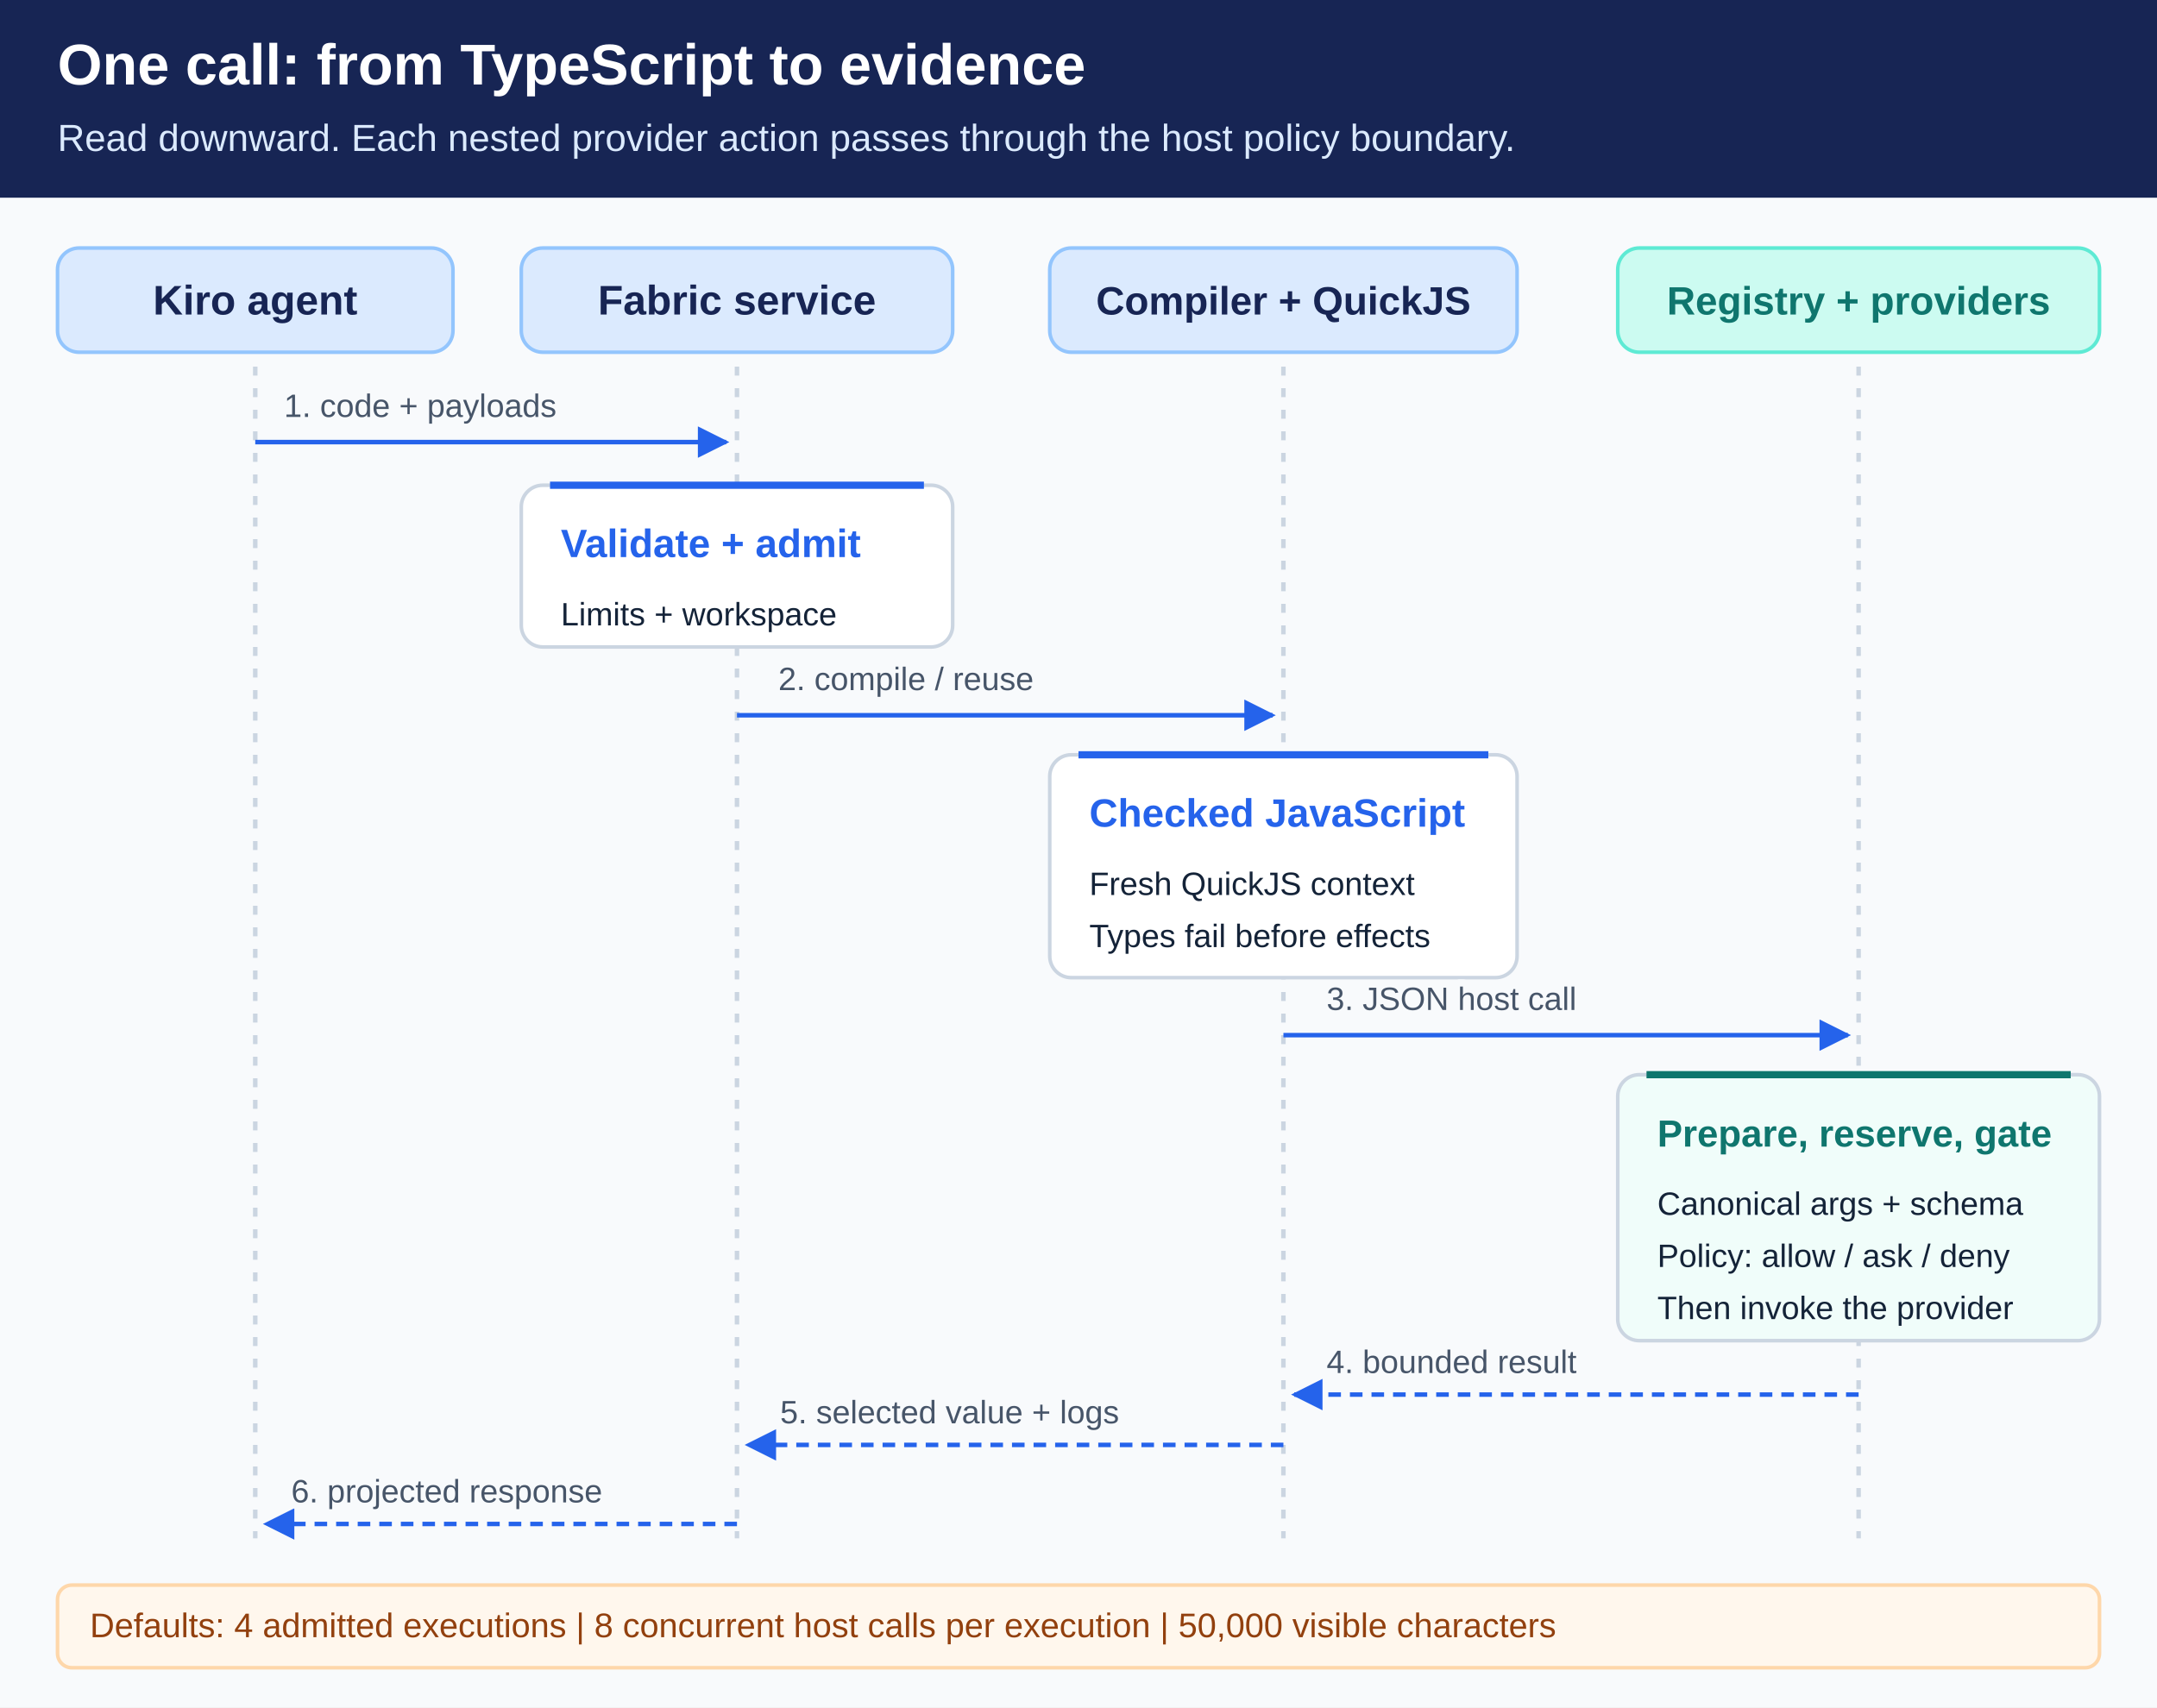
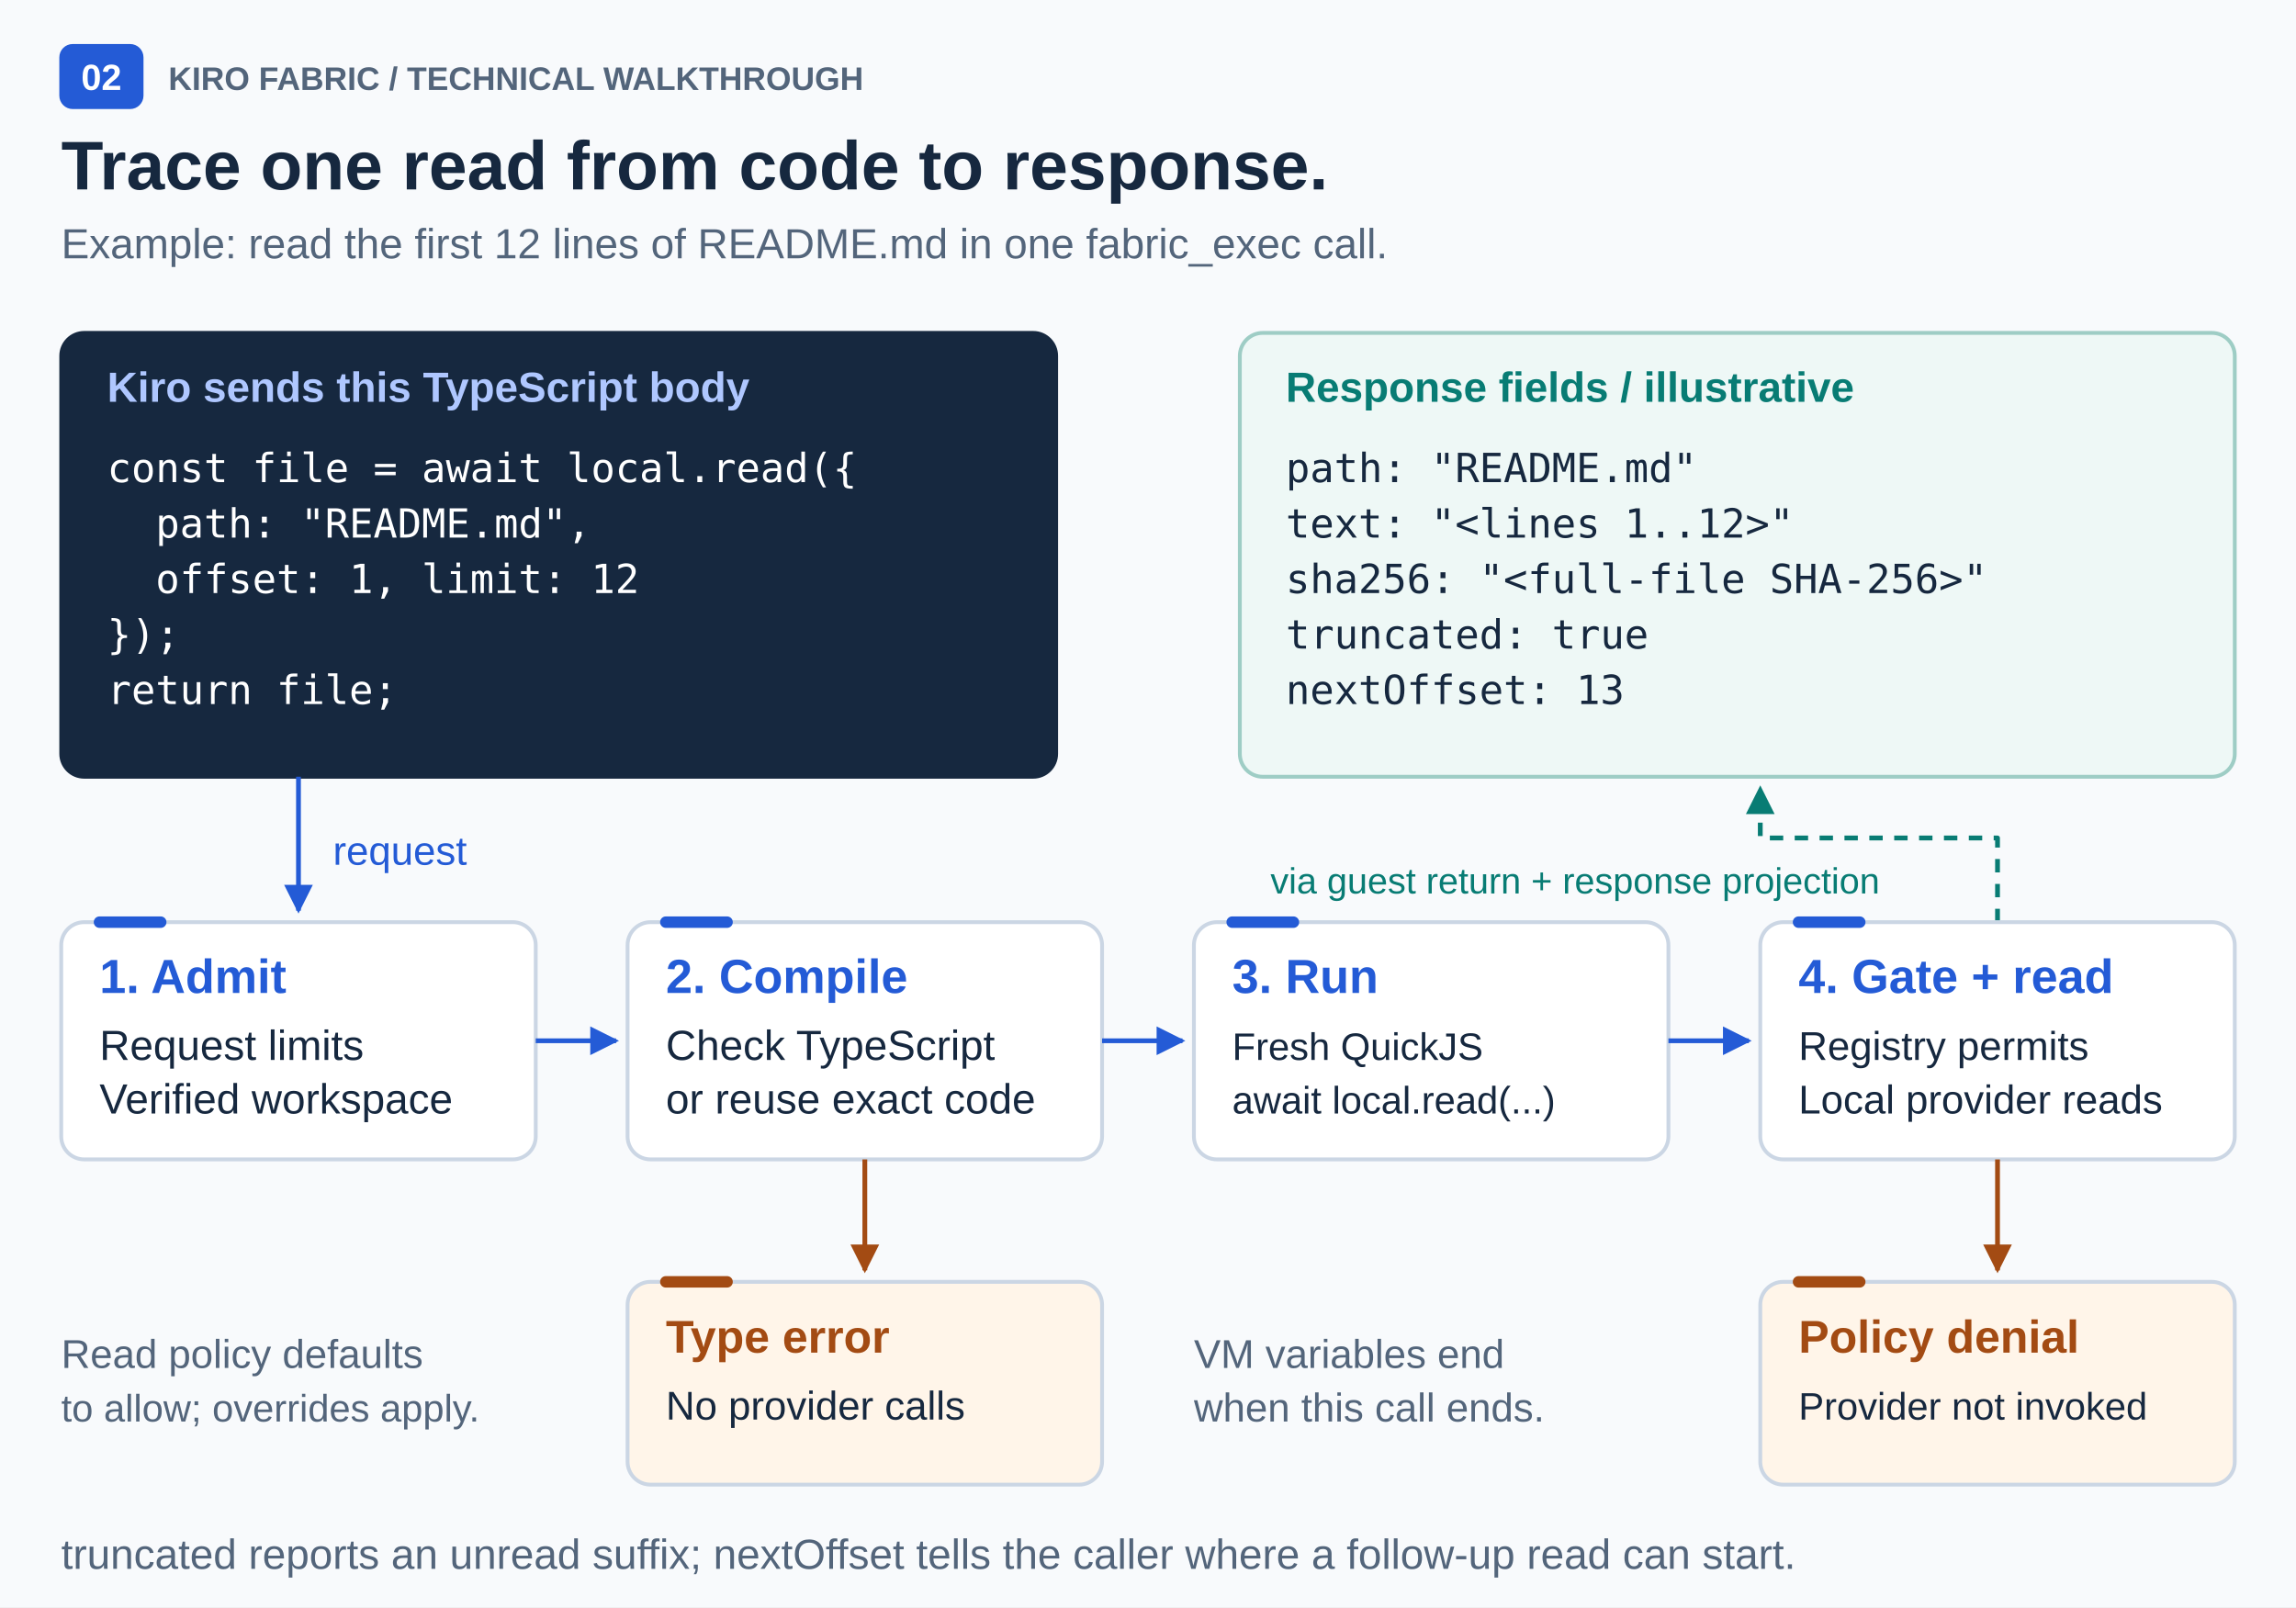
- <svg xmlns="http://www.w3.org/2000/svg" width="1200" height="950" viewBox="0 0 1200 950" role="img" aria-labelledby="title desc">
+ <svg xmlns="http://www.w3.org/2000/svg" width="1200" height="840" viewBox="0 0 1200 840" role="img" aria-labelledby="title desc">
  <defs>
-     <marker id="arrow" viewBox="0 0 10 10" refX="9" refY="5" markerWidth="7" markerHeight="7" orient="auto">
-       <path d="M0 0 10 5 0 10Z" fill="#2563eb" />
+     <marker id="call" viewBox="0 0 10 10" refX="9" refY="5" markerWidth="6" markerHeight="6" orient="auto">
+       <path d="M0 0 10 5 0 10Z" fill="#245bd6" />
+     </marker>
+     <marker id="reply" viewBox="0 0 10 10" refX="9" refY="5" markerWidth="6" markerHeight="6" orient="auto">
+       <path d="M0 0 10 5 0 10Z" fill="#087c74" />
+     </marker>
+     <marker id="stop" viewBox="0 0 10 10" refX="9" refY="5" markerWidth="6" markerHeight="6" orient="auto">
+       <path d="M0 0 10 5 0 10Z" fill="#a34b13" />
+     </marker>
+     <marker id="neutral" viewBox="0 0 10 10" refX="9" refY="5" markerWidth="6" markerHeight="6" orient="auto">
+       <path d="M0 0 10 5 0 10Z" fill="#53657b" />
    </marker>
  </defs>
-   <rect width="1200" height="950" fill="#f8fafc" />
-   <path d="M0 0H1200V110H0Z" fill="#172554" />
-   <text x="32" y="47" font-family="Arial,Helvetica,sans-serif" font-size="32" font-weight="700" fill="#ffffff" text-anchor="start">One call: from TypeScript to evidence</text>
-   <text x="32" y="84" font-family="Arial,Helvetica,sans-serif" font-size="21" font-weight="400" fill="#dbeafe" text-anchor="start">Read downward. Each nested provider action passes through the host policy boundary.</text>
-   <rect x="32" y="138" width="220" height="58" rx="12" fill="#dbeafe" stroke="#93c5fd" stroke-width="2" />
-   <rect x="290" y="138" width="240" height="58" rx="12" fill="#dbeafe" stroke="#93c5fd" stroke-width="2" />
-   <rect x="584" y="138" width="260" height="58" rx="12" fill="#dbeafe" stroke="#93c5fd" stroke-width="2" />
-   <rect x="900" y="138" width="268" height="58" rx="12" fill="#ccfbf1" stroke="#5eead4" stroke-width="2" />
-   <text x="142" y="175" font-family="Arial,Helvetica,sans-serif" font-size="23" font-weight="700" fill="#172554" text-anchor="middle">Kiro agent</text>
-   <text x="410" y="175" font-family="Arial,Helvetica,sans-serif" font-size="23" font-weight="700" fill="#172554" text-anchor="middle">Fabric service</text>
-   <text x="714" y="175" font-family="Arial,Helvetica,sans-serif" font-size="22" font-weight="700" fill="#172554" text-anchor="middle">Compiler + QuickJS</text>
-   <text x="1034" y="175" font-family="Arial,Helvetica,sans-serif" font-size="22" font-weight="700" fill="#0f766e" text-anchor="middle">Registry + providers</text>
-   <path d="M142 204 V856" fill="none" stroke="#cbd5e1" stroke-width="2.5" stroke-linejoin="round" stroke-dasharray="5 7" />
-   <path d="M410 204 V856" fill="none" stroke="#cbd5e1" stroke-width="2.5" stroke-linejoin="round" stroke-dasharray="5 7" />
-   <path d="M714 204 V856" fill="none" stroke="#cbd5e1" stroke-width="2.5" stroke-linejoin="round" stroke-dasharray="5 7" />
-   <path d="M1034 204 V856" fill="none" stroke="#cbd5e1" stroke-width="2.5" stroke-linejoin="round" stroke-dasharray="5 7" />
-   <path d="M142 246 H404" fill="none" stroke="#2563eb" stroke-width="2.5" stroke-linejoin="round" marker-end="url(#arrow)" />
-   <g>
-     <text paint-order="stroke" stroke="#f8fafc" stroke-width="8" stroke-linejoin="round" x="158" y="232" font-family="Arial,Helvetica,sans-serif" font-size="18" font-weight="400" fill="#475569" text-anchor="start">1. code + payloads</text>
+   <rect width="1200" height="840" fill="#f8fafc" />
+   <rect x="32" y="24" width="42" height="32" rx="6" fill="#245bd6" stroke="#245bd6" stroke-width="2" />
+   <text xml:space="preserve" x="53" y="47" font-family="Arial,Helvetica,sans-serif" font-size="19" font-weight="700" fill="white" text-anchor="middle">02</text>
+   <text xml:space="preserve" x="88" y="47" font-family="Arial,Helvetica,sans-serif" font-size="17" font-weight="700" fill="#53657b" text-anchor="start">KIRO FABRIC / TECHNICAL WALKTHROUGH</text>
+   <text xml:space="preserve" x="32" y="99" font-family="Arial,Helvetica,sans-serif" font-size="36" font-weight="700" fill="#16283f" text-anchor="start">Trace one read from code to response.</text>
+   <text xml:space="preserve" x="32" y="135" font-family="Arial,Helvetica,sans-serif" font-size="22" font-weight="400" fill="#53657b" text-anchor="start">Example: read the first 12 lines of README.md in one fabric_exec call.</text>
+   <g data-bounds="32 174 520 232">
+     <rect x="32" y="174" width="520" height="232" rx="12" fill="#16283f" stroke="#16283f" stroke-width="2" />
+     <text xml:space="preserve" x="56" y="210" font-family="Arial,Helvetica,sans-serif" font-size="22" font-weight="700" fill="#afc7ff" text-anchor="start">Kiro sends this TypeScript body</text>
+     <text xml:space="preserve" x="56" y="252" font-family="Menlo,Consolas,monospace" font-size="21" font-weight="400" fill="#ffffff" text-anchor="start">const file = await local.read({</text>
+     <text xml:space="preserve" x="56" y="281" font-family="Menlo,Consolas,monospace" font-size="21" font-weight="400" fill="#ffffff" text-anchor="start">  path: "README.md",</text>
+     <text xml:space="preserve" x="56" y="310" font-family="Menlo,Consolas,monospace" font-size="21" font-weight="400" fill="#ffffff" text-anchor="start">  offset: 1, limit: 12</text>
+     <text xml:space="preserve" x="56" y="339" font-family="Menlo,Consolas,monospace" font-size="21" font-weight="400" fill="#ffffff" text-anchor="start">});</text>
+     <text xml:space="preserve" x="56" y="368" font-family="Menlo,Consolas,monospace" font-size="21" font-weight="400" fill="#ffffff" text-anchor="start">return file;</text>
  </g>
-   <g data-card="true">
-     <rect x="290" y="270" width="240" height="90" rx="12" fill="#ffffff" stroke="#cbd5e1" stroke-width="2" />
-     <path d="M306 270 H514" stroke="#2563eb" stroke-width="4" />
-     <text x="312" y="310" font-family="Arial,Helvetica,sans-serif" font-size="22" font-weight="700" fill="#2563eb" text-anchor="start">Validate + admit</text>
-     <text x="312" y="348" font-family="Arial,Helvetica,sans-serif" font-size="18" font-weight="400" fill="#142338" text-anchor="start">Limits + workspace</text>
+   <g data-bounds="648 174 520 232">
+     <rect x="648" y="174" width="520" height="232" rx="12" fill="#eef8f6" stroke="#9ecdc5" stroke-width="2" />
+     <text xml:space="preserve" x="672" y="210" font-family="Arial,Helvetica,sans-serif" font-size="22" font-weight="700" fill="#087c74" text-anchor="start">Response fields / illustrative</text>
+     <text xml:space="preserve" x="672" y="252" font-family="Menlo,Consolas,monospace" font-size="21" font-weight="400" fill="#16283f" text-anchor="start">path: "README.md"</text>
+     <text xml:space="preserve" x="672" y="281" font-family="Menlo,Consolas,monospace" font-size="21" font-weight="400" fill="#16283f" text-anchor="start">text: "&lt;lines 1..12&gt;"</text>
+     <text xml:space="preserve" x="672" y="310" font-family="Menlo,Consolas,monospace" font-size="21" font-weight="400" fill="#16283f" text-anchor="start">sha256: "&lt;full-file SHA-256&gt;"</text>
+     <text xml:space="preserve" x="672" y="339" font-family="Menlo,Consolas,monospace" font-size="21" font-weight="400" fill="#16283f" text-anchor="start">truncated: true</text>
+     <text xml:space="preserve" x="672" y="368" font-family="Menlo,Consolas,monospace" font-size="21" font-weight="400" fill="#16283f" text-anchor="start">nextOffset: 13</text>
  </g>
-   <path d="M410 398 H708" fill="none" stroke="#2563eb" stroke-width="2.5" stroke-linejoin="round" marker-end="url(#arrow)" />
-   <g>
-     <text paint-order="stroke" stroke="#f8fafc" stroke-width="8" stroke-linejoin="round" x="433" y="384" font-family="Arial,Helvetica,sans-serif" font-size="18" font-weight="400" fill="#475569" text-anchor="start">2. compile / reuse</text>
+   <path d="M156 406 V476" fill="none" stroke="#245bd6" stroke-width="2.5" stroke-linejoin="round" marker-end="url(#call)" />
+   <text paint-order="stroke" stroke="#f8fafc" stroke-width="7" stroke-linejoin="round" xml:space="preserve" x="174" y="452" font-family="Arial,Helvetica,sans-serif" font-size="21" font-weight="400" fill="#245bd6" text-anchor="start">request</text>
+   <path d="M1044 482 V438 H920 V412" fill="none" stroke="#087c74" stroke-width="2.5" stroke-linejoin="round" marker-end="url(#reply)" stroke-dasharray="7 6" />
+   <text paint-order="stroke" stroke="#f8fafc" stroke-width="7" stroke-linejoin="round" xml:space="preserve" x="664" y="467" font-family="Arial,Helvetica,sans-serif" font-size="19" font-weight="400" fill="#087c74" text-anchor="start">via guest return + response projection</text>
+   <g data-bounds="32 482 248 124">
+     <rect x="32" y="482" width="248" height="124" rx="12" fill="white" stroke="#cbd6e4" stroke-width="2" />
+     <rect x="50" y="480" width="36" height="4" rx="2" fill="#245bd6" stroke="#245bd6" stroke-width="2" />
+     <text xml:space="preserve" x="52" y="519" font-family="Arial,Helvetica,sans-serif" font-size="25" font-weight="700" fill="#245bd6" text-anchor="start">1. Admit</text>
+     <text xml:space="preserve" x="52" y="554" font-family="Arial,Helvetica,sans-serif" font-size="22" font-weight="400" fill="#16283f" text-anchor="start">Request limits</text>
+     <text xml:space="preserve" x="52" y="582" font-family="Arial,Helvetica,sans-serif" font-size="22" font-weight="400" fill="#16283f" text-anchor="start">Verified workspace</text>
  </g>
-   <g data-card="true">
-     <rect x="584" y="420" width="260" height="124" rx="12" fill="#ffffff" stroke="#cbd5e1" stroke-width="2" />
-     <path d="M600 420 H828" stroke="#2563eb" stroke-width="4" />
-     <text x="606" y="460" font-family="Arial,Helvetica,sans-serif" font-size="22" font-weight="700" fill="#2563eb" text-anchor="start">Checked JavaScript</text>
-     <text x="606" y="498" font-family="Arial,Helvetica,sans-serif" font-size="18" font-weight="400" fill="#142338" text-anchor="start">Fresh QuickJS context</text>
-     <text x="606" y="527" font-family="Arial,Helvetica,sans-serif" font-size="18" font-weight="400" fill="#142338" text-anchor="start">Types fail before effects</text>
+   <g data-bounds="328 482 248 124">
+     <rect x="328" y="482" width="248" height="124" rx="12" fill="white" stroke="#cbd6e4" stroke-width="2" />
+     <rect x="346" y="480" width="36" height="4" rx="2" fill="#245bd6" stroke="#245bd6" stroke-width="2" />
+     <text xml:space="preserve" x="348" y="519" font-family="Arial,Helvetica,sans-serif" font-size="25" font-weight="700" fill="#245bd6" text-anchor="start">2. Compile</text>
+     <text xml:space="preserve" x="348" y="554" font-family="Arial,Helvetica,sans-serif" font-size="22" font-weight="400" fill="#16283f" text-anchor="start">Check TypeScript</text>
+     <text xml:space="preserve" x="348" y="582" font-family="Arial,Helvetica,sans-serif" font-size="22" font-weight="400" fill="#16283f" text-anchor="start">or reuse exact code</text>
  </g>
-   <path d="M714 576 H1028" fill="none" stroke="#2563eb" stroke-width="2.5" stroke-linejoin="round" marker-end="url(#arrow)" />
-   <g>
-     <text paint-order="stroke" stroke="#f8fafc" stroke-width="8" stroke-linejoin="round" x="738" y="562" font-family="Arial,Helvetica,sans-serif" font-size="18" font-weight="400" fill="#475569" text-anchor="start">3. JSON host call</text>
+   <g data-bounds="624 482 248 124">
+     <rect x="624" y="482" width="248" height="124" rx="12" fill="white" stroke="#cbd6e4" stroke-width="2" />
+     <rect x="642" y="480" width="36" height="4" rx="2" fill="#245bd6" stroke="#245bd6" stroke-width="2" />
+     <text xml:space="preserve" x="644" y="519" font-family="Arial,Helvetica,sans-serif" font-size="25" font-weight="700" fill="#245bd6" text-anchor="start">3. Run</text>
+     <text xml:space="preserve" x="644" y="554" font-family="Arial,Helvetica,sans-serif" font-size="20" font-weight="400" fill="#16283f" text-anchor="start">Fresh QuickJS</text>
+     <text xml:space="preserve" x="644" y="582" font-family="Arial,Helvetica,sans-serif" font-size="20" font-weight="400" fill="#16283f" text-anchor="start">await local.read(...)</text>
  </g>
-   <g data-card="true">
-     <rect x="900" y="598" width="268" height="148" rx="12" fill="#f0fdfa" stroke="#cbd5e1" stroke-width="2" />
-     <path d="M916 598 H1152" stroke="#0f766e" stroke-width="4" />
-     <text x="922" y="638" font-family="Arial,Helvetica,sans-serif" font-size="21" font-weight="700" fill="#0f766e" text-anchor="start">Prepare, reserve, gate</text>
-     <text x="922" y="676" font-family="Arial,Helvetica,sans-serif" font-size="18" font-weight="400" fill="#142338" text-anchor="start">Canonical args + schema</text>
-     <text x="922" y="705" font-family="Arial,Helvetica,sans-serif" font-size="18" font-weight="400" fill="#142338" text-anchor="start">Policy: allow / ask / deny</text>
-     <text x="922" y="734" font-family="Arial,Helvetica,sans-serif" font-size="18" font-weight="400" fill="#142338" text-anchor="start">Then invoke the provider</text>
+   <g data-bounds="920 482 248 124">
+     <rect x="920" y="482" width="248" height="124" rx="12" fill="white" stroke="#cbd6e4" stroke-width="2" />
+     <rect x="938" y="480" width="36" height="4" rx="2" fill="#245bd6" stroke="#245bd6" stroke-width="2" />
+     <text xml:space="preserve" x="940" y="519" font-family="Arial,Helvetica,sans-serif" font-size="25" font-weight="700" fill="#245bd6" text-anchor="start">4. Gate + read</text>
+     <text xml:space="preserve" x="940" y="554" font-family="Arial,Helvetica,sans-serif" font-size="21" font-weight="400" fill="#16283f" text-anchor="start">Registry permits</text>
+     <text xml:space="preserve" x="940" y="582" font-family="Arial,Helvetica,sans-serif" font-size="21" font-weight="400" fill="#16283f" text-anchor="start">Local provider reads</text>
  </g>
-   <path d="M1034 776 H720" fill="none" stroke="#2563eb" stroke-width="2.5" stroke-linejoin="round" marker-end="url(#arrow)" stroke-dasharray="7 5" />
-   <g>
-     <text paint-order="stroke" stroke="#f8fafc" stroke-width="8" stroke-linejoin="round" x="738" y="764" font-family="Arial,Helvetica,sans-serif" font-size="18" font-weight="400" fill="#475569" text-anchor="start">4. bounded result</text>
+   <path d="M280 544 H322" fill="none" stroke="#245bd6" stroke-width="2.5" stroke-linejoin="round" marker-end="url(#call)" />
+   <path d="M576 544 H618" fill="none" stroke="#245bd6" stroke-width="2.5" stroke-linejoin="round" marker-end="url(#call)" />
+   <path d="M872 544 H914" fill="none" stroke="#245bd6" stroke-width="2.5" stroke-linejoin="round" marker-end="url(#call)" />
+   <path d="M452 606 V664" fill="none" stroke="#a34b13" stroke-width="2.5" stroke-linejoin="round" marker-end="url(#stop)" />
+   <path d="M1044 606 V664" fill="none" stroke="#a34b13" stroke-width="2.5" stroke-linejoin="round" marker-end="url(#stop)" />
+   <g data-bounds="328 670 248 106">
+     <rect x="328" y="670" width="248" height="106" rx="12" fill="#fff5e9" stroke="#cbd6e4" stroke-width="2" />
+     <rect x="346" y="668" width="36" height="4" rx="2" fill="#a34b13" stroke="#a34b13" stroke-width="2" />
+     <text xml:space="preserve" x="348" y="707" font-family="Arial,Helvetica,sans-serif" font-size="24" font-weight="700" fill="#a34b13" text-anchor="start">Type error</text>
+     <text xml:space="preserve" x="348" y="742" font-family="Arial,Helvetica,sans-serif" font-size="21" font-weight="400" fill="#16283f" text-anchor="start">No provider calls</text>
  </g>
-   <path d="M714 804 H416" fill="none" stroke="#2563eb" stroke-width="2.5" stroke-linejoin="round" marker-end="url(#arrow)" stroke-dasharray="7 5" />
-   <g>
-     <text paint-order="stroke" stroke="#f8fafc" stroke-width="8" stroke-linejoin="round" x="434" y="792" font-family="Arial,Helvetica,sans-serif" font-size="18" font-weight="400" fill="#475569" text-anchor="start">5. selected value + logs</text>
+   <g data-bounds="920 670 248 106">
+     <rect x="920" y="670" width="248" height="106" rx="12" fill="#fff5e9" stroke="#cbd6e4" stroke-width="2" />
+     <rect x="938" y="668" width="36" height="4" rx="2" fill="#a34b13" stroke="#a34b13" stroke-width="2" />
+     <text xml:space="preserve" x="940" y="707" font-family="Arial,Helvetica,sans-serif" font-size="24" font-weight="700" fill="#a34b13" text-anchor="start">Policy denial</text>
+     <text xml:space="preserve" x="940" y="742" font-family="Arial,Helvetica,sans-serif" font-size="20" font-weight="400" fill="#16283f" text-anchor="start">Provider not invoked</text>
  </g>
-   <path d="M410 848 H148" fill="none" stroke="#2563eb" stroke-width="2.5" stroke-linejoin="round" marker-end="url(#arrow)" stroke-dasharray="7 5" />
-   <g>
-     <text paint-order="stroke" stroke="#f8fafc" stroke-width="8" stroke-linejoin="round" x="162" y="836" font-family="Arial,Helvetica,sans-serif" font-size="18" font-weight="400" fill="#475569" text-anchor="start">6. projected response</text>
-   </g>
-   <rect x="32" y="882" width="1136" height="46" rx="8" fill="#fff7ed" stroke="#fed7aa" stroke-width="2" />
-   <text x="50" y="911" font-family="Arial,Helvetica,sans-serif" font-size="19" font-weight="400" fill="#92400e" text-anchor="start">Defaults: 4 admitted executions  |  8 concurrent host calls per execution  |  50,000 visible characters</text>
+   <text xml:space="preserve" x="32" y="715" font-family="Arial,Helvetica,sans-serif" font-size="21" font-weight="400" fill="#53657b" text-anchor="start">Read policy defaults</text>
+   <text xml:space="preserve" x="32" y="743" font-family="Arial,Helvetica,sans-serif" font-size="20" font-weight="400" fill="#53657b" text-anchor="start">to allow; overrides apply.</text>
+   <text xml:space="preserve" x="624" y="715" font-family="Arial,Helvetica,sans-serif" font-size="21" font-weight="400" fill="#53657b" text-anchor="start">VM variables end</text>
+   <text xml:space="preserve" x="624" y="743" font-family="Arial,Helvetica,sans-serif" font-size="21" font-weight="400" fill="#53657b" text-anchor="start">when this call ends.</text>
+   <text xml:space="preserve" x="32" y="820" font-family="Arial,Helvetica,sans-serif" font-size="22" font-weight="400" fill="#53657b" text-anchor="start">truncated reports an unread suffix; nextOffset tells the caller where a follow-up read can start.</text>
</svg>
